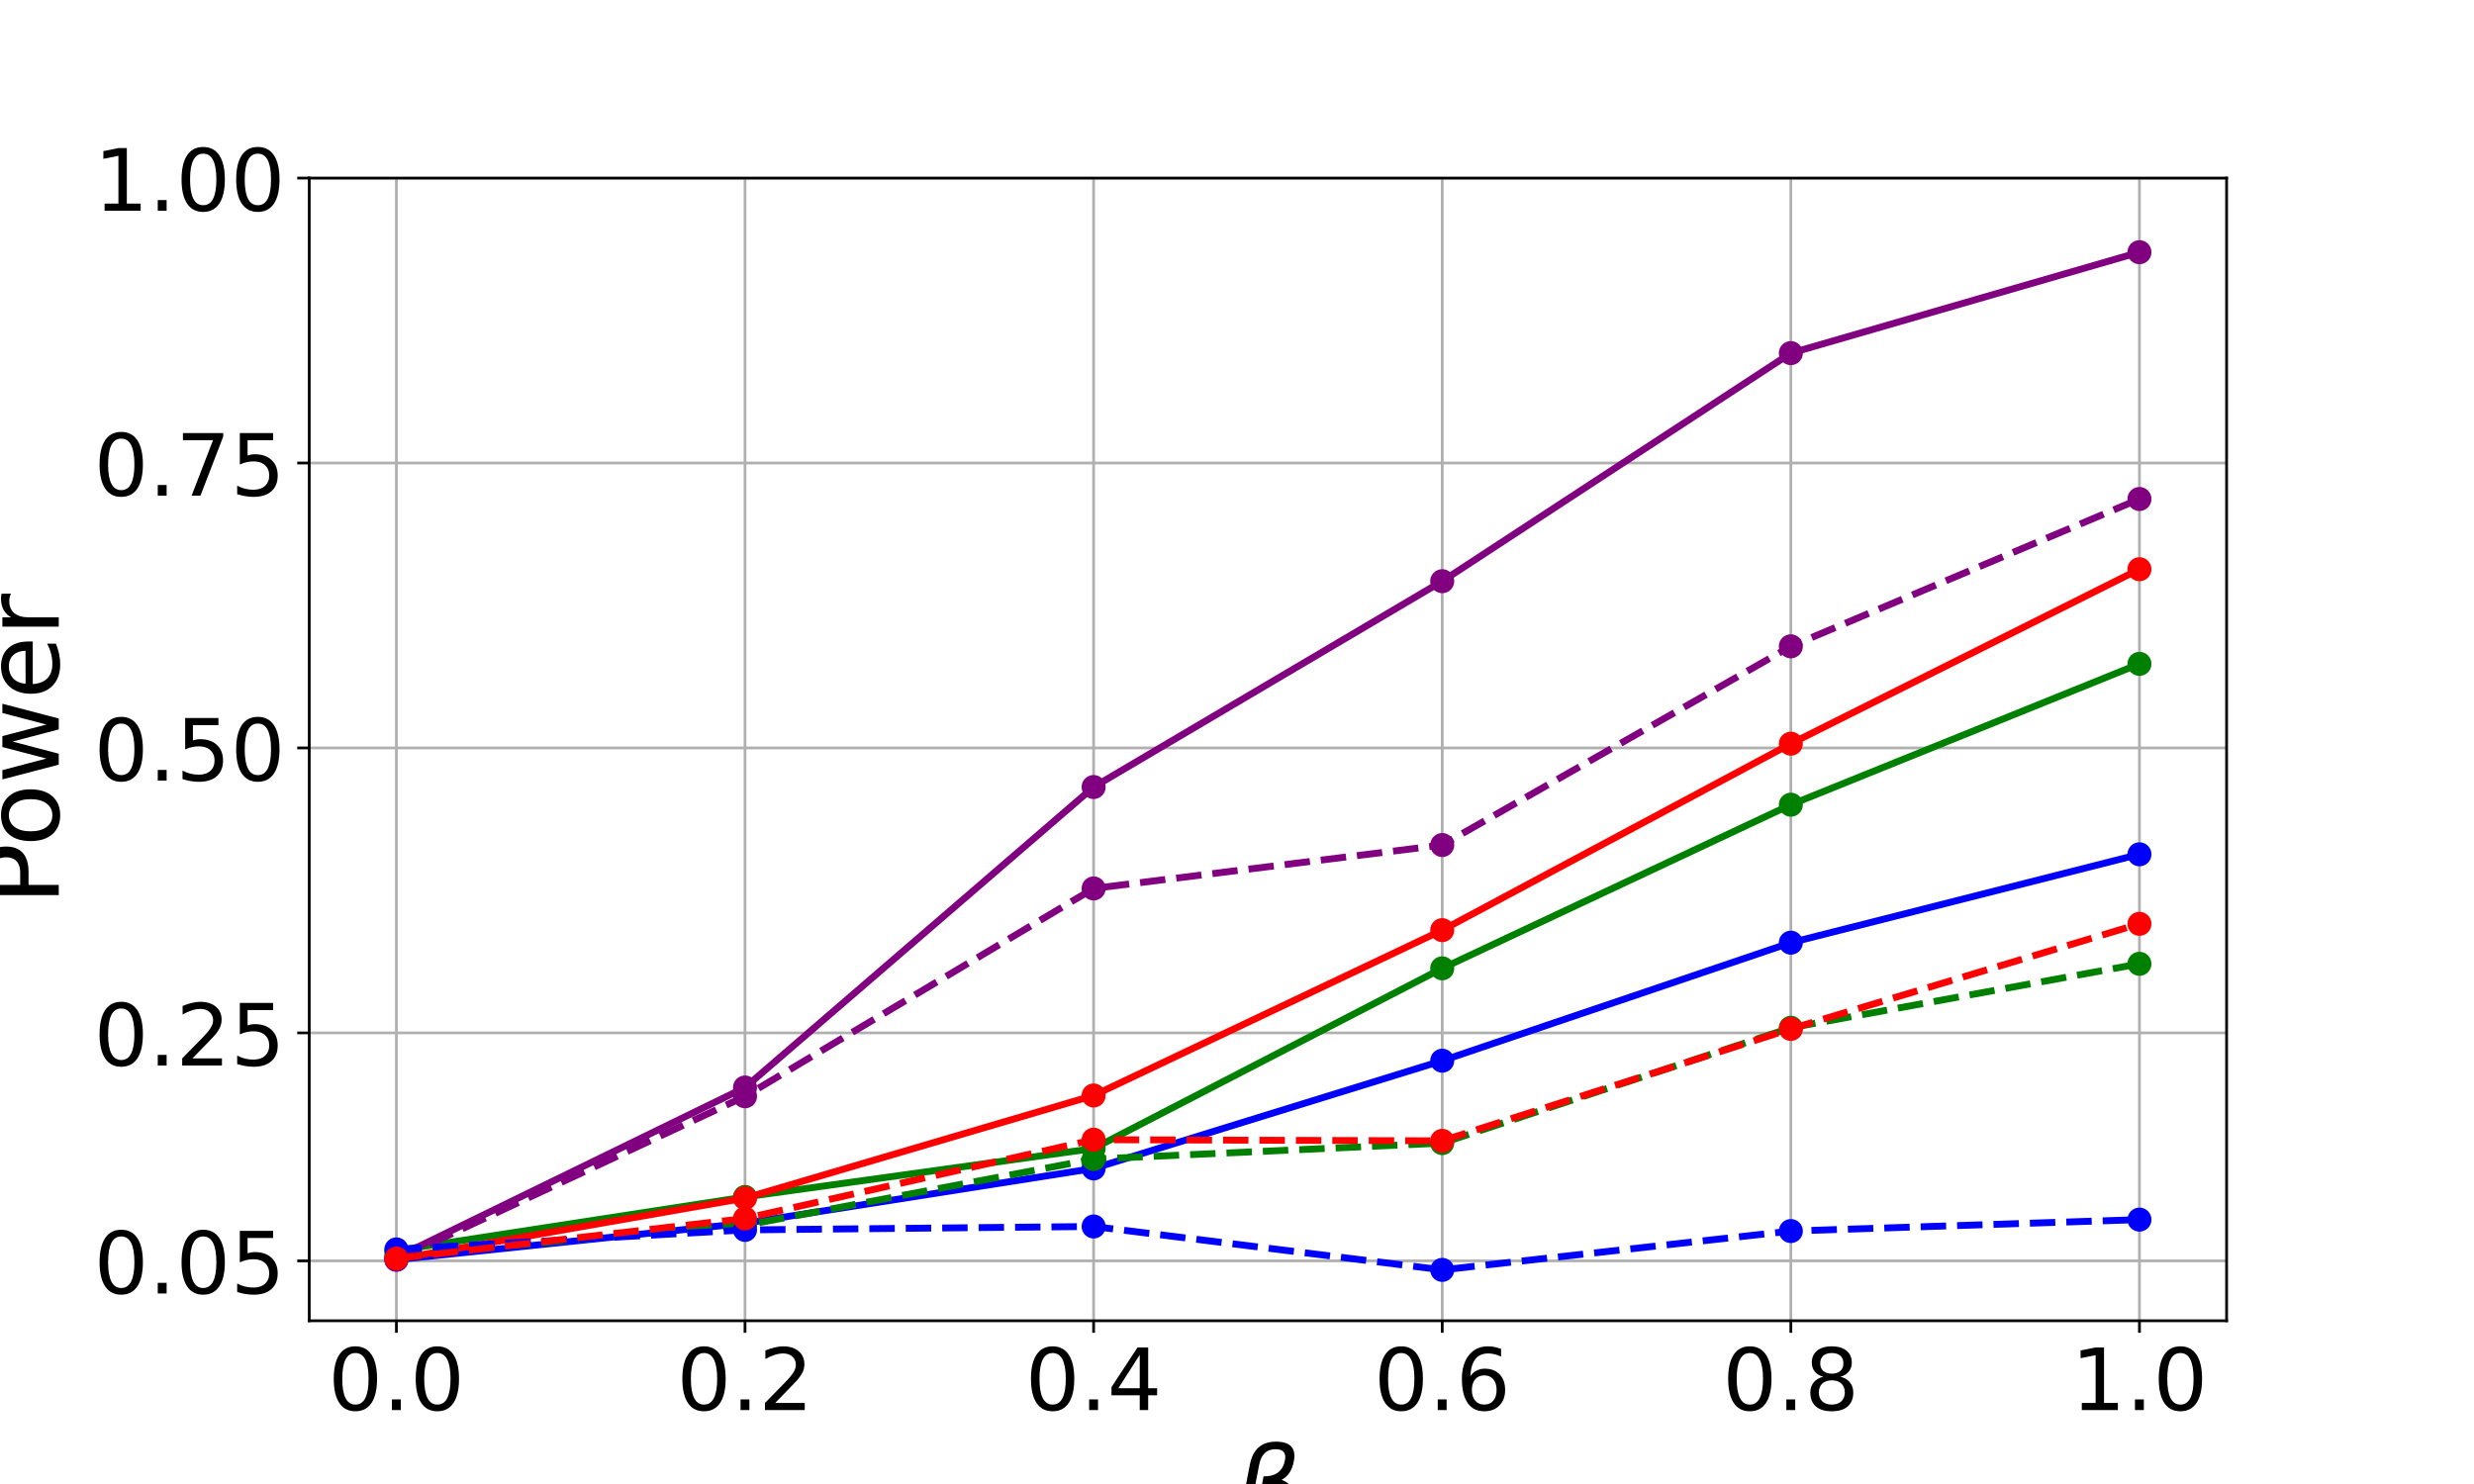
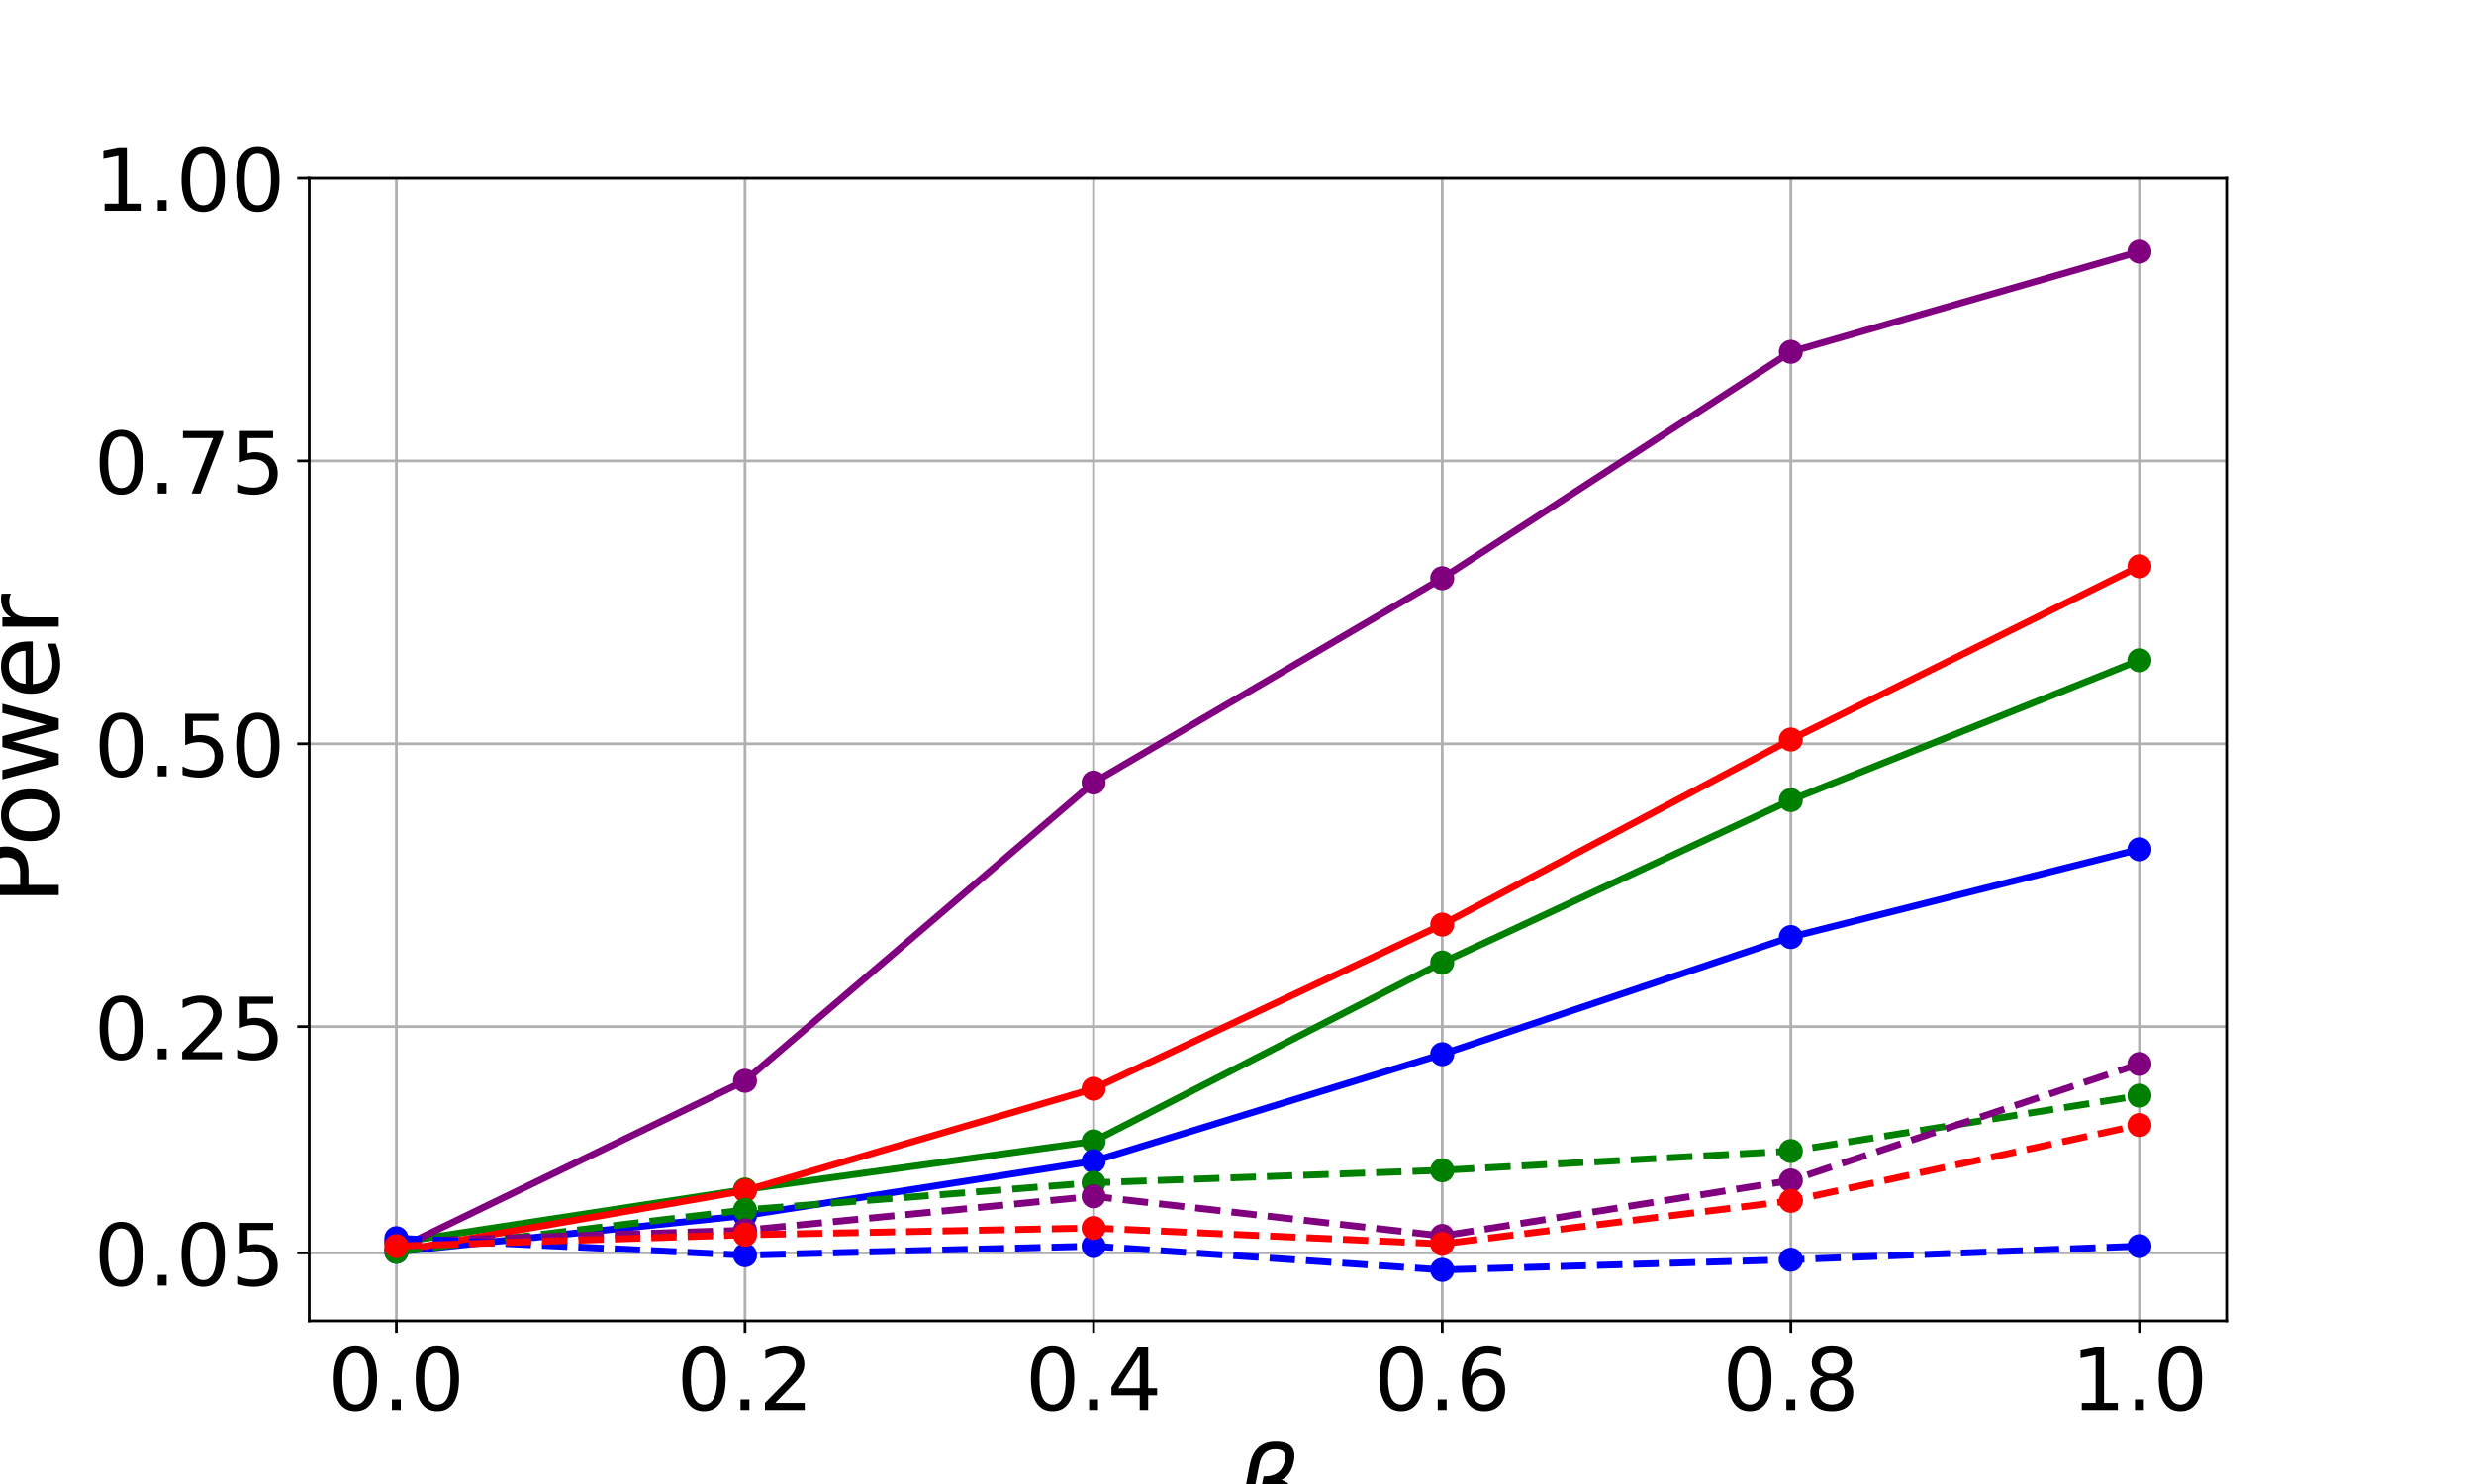
<svg xmlns="http://www.w3.org/2000/svg" xmlns:xlink="http://www.w3.org/1999/xlink" width="720pt" height="432pt" viewBox="0 0 720 432" version="1.1">
  <defs>
    <style type="text/css">*{stroke-linejoin: round; stroke-linecap: butt}</style>
  </defs>
  <g id="figure_1">
    <g id="patch_1">
      <path d="M 0 432  L 720 432  L 720 0  L 0 0  z " style="fill: #ffffff" />
    </g>
    <g id="axes_1">
      <g id="patch_2">
        <path d="M 90 384.48  L 648 384.48  L 648 51.84  L 90 51.84  z " style="fill: #ffffff" />
      </g>
      <g id="matplotlib.axis_1">
        <g id="xtick_1">
          <g id="line2d_1">
-             <path d="M 115.364 384.48  L 115.364 51.84  " clip-path="url(#pdaf50b1b61)" style="fill: none; stroke: #b0b0b0; stroke-width: 0.8; stroke-linecap: square" />
+             <path d="M 115.364 384.48  L 115.364 51.84  " clip-path="url(#p1fee9919be)" style="fill: none; stroke: #b0b0b0; stroke-width: 0.8; stroke-linecap: square" />
          </g>
          <g id="line2d_2">
            <defs>
-               <path id="mc8e936afc3" d="M 0 0  L 0 3.5  " style="stroke: #000000; stroke-width: 0.8" />
+               <path id="mcb95c38da7" d="M 0 0  L 0 3.5  " style="stroke: #000000; stroke-width: 0.8" />
            </defs>
            <g>
-               <use xlink:href="#mc8e936afc3" x="115.364" y="384.48" style="stroke: #000000; stroke-width: 0.8" />
+               <use xlink:href="#mcb95c38da7" x="115.364" y="384.48" style="stroke: #000000; stroke-width: 0.8" />
            </g>
          </g>
          <g id="text_1">
            <g transform="translate(95.48473 410.4761) scale(0.25 -0.25)">
              <defs>
                <path id="DejaVuSans-30" d="M 2034 4250  Q 1547 4250 1301 3770  Q 1056 3291 1056 2328  Q 1056 1369 1301 889  Q 1547 409 2034 409  Q 2525 409 2770 889  Q 3016 1369 3016 2328  Q 3016 3291 2770 3770  Q 2525 4250 2034 4250  z M 2034 4750  Q 2819 4750 3233 4129  Q 3647 3509 3647 2328  Q 3647 1150 3233 529  Q 2819 -91 2034 -91  Q 1250 -91 836 529  Q 422 1150 422 2328  Q 422 3509 836 4129  Q 1250 4750 2034 4750  z " transform="scale(0.015625)" />
                <path id="DejaVuSans-2e" d="M 684 794  L 1344 794  L 1344 0  L 684 0  L 684 794  z " transform="scale(0.015625)" />
              </defs>
              <use xlink:href="#DejaVuSans-30" />
              <use xlink:href="#DejaVuSans-2e" x="63.623" />
              <use xlink:href="#DejaVuSans-30" x="95.41" />
            </g>
          </g>
        </g>
        <g id="xtick_2">
          <g id="line2d_3">
-             <path d="M 216.818 384.48  L 216.818 51.84  " clip-path="url(#pdaf50b1b61)" style="fill: none; stroke: #b0b0b0; stroke-width: 0.8; stroke-linecap: square" />
+             <path d="M 216.818 384.48  L 216.818 51.84  " clip-path="url(#p1fee9919be)" style="fill: none; stroke: #b0b0b0; stroke-width: 0.8; stroke-linecap: square" />
          </g>
          <g id="line2d_4">
            <g>
-               <use xlink:href="#mc8e936afc3" x="216.818" y="384.48" style="stroke: #000000; stroke-width: 0.8" />
+               <use xlink:href="#mcb95c38da7" x="216.818" y="384.48" style="stroke: #000000; stroke-width: 0.8" />
            </g>
          </g>
          <g id="text_2">
            <g transform="translate(196.9393 410.4761) scale(0.25 -0.25)">
              <defs>
                <path id="DejaVuSans-32" d="M 1228 531  L 3431 531  L 3431 0  L 469 0  L 469 531  Q 828 903 1448 1529  Q 2069 2156 2228 2338  Q 2531 2678 2651 2914  Q 2772 3150 2772 3378  Q 2772 3750 2511 3984  Q 2250 4219 1831 4219  Q 1534 4219 1204 4116  Q 875 4013 500 3803  L 500 4441  Q 881 4594 1212 4672  Q 1544 4750 1819 4750  Q 2544 4750 2975 4387  Q 3406 4025 3406 3419  Q 3406 3131 3298 2873  Q 3191 2616 2906 2266  Q 2828 2175 2409 1742  Q 1991 1309 1228 531  z " transform="scale(0.015625)" />
              </defs>
              <use xlink:href="#DejaVuSans-30" />
              <use xlink:href="#DejaVuSans-2e" x="63.623" />
              <use xlink:href="#DejaVuSans-32" x="95.41" />
            </g>
          </g>
        </g>
        <g id="xtick_3">
          <g id="line2d_5">
-             <path d="M 318.273 384.48  L 318.273 51.84  " clip-path="url(#pdaf50b1b61)" style="fill: none; stroke: #b0b0b0; stroke-width: 0.8; stroke-linecap: square" />
+             <path d="M 318.273 384.48  L 318.273 51.84  " clip-path="url(#p1fee9919be)" style="fill: none; stroke: #b0b0b0; stroke-width: 0.8; stroke-linecap: square" />
          </g>
          <g id="line2d_6">
            <g>
-               <use xlink:href="#mc8e936afc3" x="318.273" y="384.48" style="stroke: #000000; stroke-width: 0.8" />
+               <use xlink:href="#mcb95c38da7" x="318.273" y="384.48" style="stroke: #000000; stroke-width: 0.8" />
            </g>
          </g>
          <g id="text_3">
            <g transform="translate(298.3938 410.4761) scale(0.25 -0.25)">
              <defs>
                <path id="DejaVuSans-34" d="M 2419 4116  L 825 1625  L 2419 1625  L 2419 4116  z M 2253 4666  L 3047 4666  L 3047 1625  L 3713 1625  L 3713 1100  L 3047 1100  L 3047 0  L 2419 0  L 2419 1100  L 313 1100  L 313 1709  L 2253 4666  z " transform="scale(0.015625)" />
              </defs>
              <use xlink:href="#DejaVuSans-30" />
              <use xlink:href="#DejaVuSans-2e" x="63.623" />
              <use xlink:href="#DejaVuSans-34" x="95.41" />
            </g>
          </g>
        </g>
        <g id="xtick_4">
          <g id="line2d_7">
-             <path d="M 419.727 384.48  L 419.727 51.84  " clip-path="url(#pdaf50b1b61)" style="fill: none; stroke: #b0b0b0; stroke-width: 0.8; stroke-linecap: square" />
+             <path d="M 419.727 384.48  L 419.727 51.84  " clip-path="url(#p1fee9919be)" style="fill: none; stroke: #b0b0b0; stroke-width: 0.8; stroke-linecap: square" />
          </g>
          <g id="line2d_8">
            <g>
-               <use xlink:href="#mc8e936afc3" x="419.727" y="384.48" style="stroke: #000000; stroke-width: 0.8" />
+               <use xlink:href="#mcb95c38da7" x="419.727" y="384.48" style="stroke: #000000; stroke-width: 0.8" />
            </g>
          </g>
          <g id="text_4">
            <g transform="translate(399.8484 410.4761) scale(0.25 -0.25)">
              <defs>
                <path id="DejaVuSans-36" d="M 2113 2584  Q 1688 2584 1439 2293  Q 1191 2003 1191 1497  Q 1191 994 1439 701  Q 1688 409 2113 409  Q 2538 409 2786 701  Q 3034 994 3034 1497  Q 3034 2003 2786 2293  Q 2538 2584 2113 2584  z M 3366 4563  L 3366 3988  Q 3128 4100 2886 4159  Q 2644 4219 2406 4219  Q 1781 4219 1451 3797  Q 1122 3375 1075 2522  Q 1259 2794 1537 2939  Q 1816 3084 2150 3084  Q 2853 3084 3261 2657  Q 3669 2231 3669 1497  Q 3669 778 3244 343  Q 2819 -91 2113 -91  Q 1303 -91 875 529  Q 447 1150 447 2328  Q 447 3434 972 4092  Q 1497 4750 2381 4750  Q 2619 4750 2861 4703  Q 3103 4656 3366 4563  z " transform="scale(0.015625)" />
              </defs>
              <use xlink:href="#DejaVuSans-30" />
              <use xlink:href="#DejaVuSans-2e" x="63.623" />
              <use xlink:href="#DejaVuSans-36" x="95.41" />
            </g>
          </g>
        </g>
        <g id="xtick_5">
          <g id="line2d_9">
-             <path d="M 521.182 384.48  L 521.182 51.84  " clip-path="url(#pdaf50b1b61)" style="fill: none; stroke: #b0b0b0; stroke-width: 0.8; stroke-linecap: square" />
+             <path d="M 521.182 384.48  L 521.182 51.84  " clip-path="url(#p1fee9919be)" style="fill: none; stroke: #b0b0b0; stroke-width: 0.8; stroke-linecap: square" />
          </g>
          <g id="line2d_10">
            <g>
-               <use xlink:href="#mc8e936afc3" x="521.182" y="384.48" style="stroke: #000000; stroke-width: 0.8" />
+               <use xlink:href="#mcb95c38da7" x="521.182" y="384.48" style="stroke: #000000; stroke-width: 0.8" />
            </g>
          </g>
          <g id="text_5">
            <g transform="translate(501.3029 410.4761) scale(0.25 -0.25)">
              <defs>
                <path id="DejaVuSans-38" d="M 2034 2216  Q 1584 2216 1326 1975  Q 1069 1734 1069 1313  Q 1069 891 1326 650  Q 1584 409 2034 409  Q 2484 409 2743 651  Q 3003 894 3003 1313  Q 3003 1734 2745 1975  Q 2488 2216 2034 2216  z M 1403 2484  Q 997 2584 770 2862  Q 544 3141 544 3541  Q 544 4100 942 4425  Q 1341 4750 2034 4750  Q 2731 4750 3128 4425  Q 3525 4100 3525 3541  Q 3525 3141 3298 2862  Q 3072 2584 2669 2484  Q 3125 2378 3379 2068  Q 3634 1759 3634 1313  Q 3634 634 3220 271  Q 2806 -91 2034 -91  Q 1263 -91 848 271  Q 434 634 434 1313  Q 434 1759 690 2068  Q 947 2378 1403 2484  z M 1172 3481  Q 1172 3119 1398 2916  Q 1625 2713 2034 2713  Q 2441 2713 2670 2916  Q 2900 3119 2900 3481  Q 2900 3844 2670 4047  Q 2441 4250 2034 4250  Q 1625 4250 1398 4047  Q 1172 3844 1172 3481  z " transform="scale(0.015625)" />
              </defs>
              <use xlink:href="#DejaVuSans-30" />
              <use xlink:href="#DejaVuSans-2e" x="63.623" />
              <use xlink:href="#DejaVuSans-38" x="95.41" />
            </g>
          </g>
        </g>
        <g id="xtick_6">
          <g id="line2d_11">
-             <path d="M 622.636 384.48  L 622.636 51.84  " clip-path="url(#pdaf50b1b61)" style="fill: none; stroke: #b0b0b0; stroke-width: 0.8; stroke-linecap: square" />
+             <path d="M 622.636 384.48  L 622.636 51.84  " clip-path="url(#p1fee9919be)" style="fill: none; stroke: #b0b0b0; stroke-width: 0.8; stroke-linecap: square" />
          </g>
          <g id="line2d_12">
            <g>
-               <use xlink:href="#mc8e936afc3" x="622.636" y="384.48" style="stroke: #000000; stroke-width: 0.8" />
+               <use xlink:href="#mcb95c38da7" x="622.636" y="384.48" style="stroke: #000000; stroke-width: 0.8" />
            </g>
          </g>
          <g id="text_6">
            <g transform="translate(602.7575 410.4761) scale(0.25 -0.25)">
              <defs>
                <path id="DejaVuSans-31" d="M 794 531  L 1825 531  L 1825 4091  L 703 3866  L 703 4441  L 1819 4666  L 2450 4666  L 2450 531  L 3481 531  L 3481 0  L 794 0  L 794 531  z " transform="scale(0.015625)" />
              </defs>
              <use xlink:href="#DejaVuSans-31" />
              <use xlink:href="#DejaVuSans-2e" x="63.623" />
              <use xlink:href="#DejaVuSans-30" x="95.41" />
            </g>
          </g>
        </g>
        <g id="text_7">
          <g transform="translate(359.4 442.7753) scale(0.3 -0.3)">
            <defs>
              <path id="DejaVuSans-Oblique-3b2" d="M 872 216  L 572 -1331  L -6 -1331  L 928 3478  Q 1206 4903 2538 4903  Q 3888 4903 3659 3700  Q 3503 2844 2894 2531  Q 3713 2250 3553 1416  Q 3272 -69 1759 -66  Q 1097 -63 872 216  z M 1019 966  Q 1259 422 1875 425  Q 2775 425 2966 1406  Q 3138 2288 1675 2219  L 1778 2750  Q 2909 2731 3106 3750  Q 3241 4438 2509 4434  Q 1691 4434 1503 3459  L 1019 966  z " transform="scale(0.015625)" />
            </defs>
            <use xlink:href="#DejaVuSans-Oblique-3b2" transform="translate(0 0.390625)" />
          </g>
        </g>
      </g>
      <g id="matplotlib.axis_2">
        <g id="ytick_1">
          <g id="line2d_13">
-             <path d="M 90 300.683  L 648 300.683  " clip-path="url(#pdaf50b1b61)" style="fill: none; stroke: #b0b0b0; stroke-width: 0.8; stroke-linecap: square" />
+             <path d="M 90 298.85  L 648 298.85  " clip-path="url(#p1fee9919be)" style="fill: none; stroke: #b0b0b0; stroke-width: 0.8; stroke-linecap: square" />
          </g>
          <g id="line2d_14">
            <defs>
-               <path id="m2510de6f5a" d="M 0 0  L -3.5 0  " style="stroke: #000000; stroke-width: 0.8" />
+               <path id="m07f88968c0" d="M 0 0  L -3.5 0  " style="stroke: #000000; stroke-width: 0.8" />
            </defs>
            <g>
-               <use xlink:href="#m2510de6f5a" x="90" y="300.683" style="stroke: #000000; stroke-width: 0.8" />
+               <use xlink:href="#m07f88968c0" x="90" y="298.85" style="stroke: #000000; stroke-width: 0.8" />
            </g>
          </g>
          <g id="text_8">
-             <g transform="translate(27.33594 310.181) scale(0.25 -0.25)">
+             <g transform="translate(27.33594 308.3483) scale(0.25 -0.25)">
              <defs>
                <path id="DejaVuSans-35" d="M 691 4666  L 3169 4666  L 3169 4134  L 1269 4134  L 1269 2991  Q 1406 3038 1543 3061  Q 1681 3084 1819 3084  Q 2600 3084 3056 2656  Q 3513 2228 3513 1497  Q 3513 744 3044 326  Q 2575 -91 1722 -91  Q 1428 -91 1123 -41  Q 819 9 494 109  L 494 744  Q 775 591 1075 516  Q 1375 441 1709 441  Q 2250 441 2565 725  Q 2881 1009 2881 1497  Q 2881 1984 2565 2268  Q 2250 2553 1709 2553  Q 1456 2553 1204 2497  Q 953 2441 691 2322  L 691 4666  z " transform="scale(0.015625)" />
              </defs>
              <use xlink:href="#DejaVuSans-30" />
              <use xlink:href="#DejaVuSans-2e" x="63.623" />
              <use xlink:href="#DejaVuSans-32" x="95.41" />
              <use xlink:href="#DejaVuSans-35" x="159.033" />
            </g>
          </g>
        </g>
        <g id="ytick_2">
          <g id="line2d_15">
-             <path d="M 90 217.735  L 648 217.735  " clip-path="url(#pdaf50b1b61)" style="fill: none; stroke: #b0b0b0; stroke-width: 0.8; stroke-linecap: square" />
+             <path d="M 90 216.514  L 648 216.514  " clip-path="url(#p1fee9919be)" style="fill: none; stroke: #b0b0b0; stroke-width: 0.8; stroke-linecap: square" />
          </g>
          <g id="line2d_16">
            <g>
-               <use xlink:href="#m2510de6f5a" x="90" y="217.735" style="stroke: #000000; stroke-width: 0.8" />
+               <use xlink:href="#m07f88968c0" x="90" y="216.514" style="stroke: #000000; stroke-width: 0.8" />
            </g>
          </g>
          <g id="text_9">
-             <g transform="translate(27.33594 227.2334) scale(0.25 -0.25)">
+             <g transform="translate(27.33594 226.0116) scale(0.25 -0.25)">
              <use xlink:href="#DejaVuSans-30" />
              <use xlink:href="#DejaVuSans-2e" x="63.623" />
              <use xlink:href="#DejaVuSans-35" x="95.41" />
              <use xlink:href="#DejaVuSans-30" x="159.033" />
            </g>
          </g>
        </g>
        <g id="ytick_3">
          <g id="line2d_17">
-             <path d="M 90 134.788  L 648 134.788  " clip-path="url(#pdaf50b1b61)" style="fill: none; stroke: #b0b0b0; stroke-width: 0.8; stroke-linecap: square" />
+             <path d="M 90 134.177  L 648 134.177  " clip-path="url(#p1fee9919be)" style="fill: none; stroke: #b0b0b0; stroke-width: 0.8; stroke-linecap: square" />
          </g>
          <g id="line2d_18">
            <g>
-               <use xlink:href="#m2510de6f5a" x="90" y="134.788" style="stroke: #000000; stroke-width: 0.8" />
+               <use xlink:href="#m07f88968c0" x="90" y="134.177" style="stroke: #000000; stroke-width: 0.8" />
            </g>
          </g>
          <g id="text_10">
-             <g transform="translate(27.33594 144.2857) scale(0.25 -0.25)">
+             <g transform="translate(27.33594 143.6748) scale(0.25 -0.25)">
              <defs>
                <path id="DejaVuSans-37" d="M 525 4666  L 3525 4666  L 3525 4397  L 1831 0  L 1172 0  L 2766 4134  L 525 4134  L 525 4666  z " transform="scale(0.015625)" />
              </defs>
              <use xlink:href="#DejaVuSans-30" />
              <use xlink:href="#DejaVuSans-2e" x="63.623" />
              <use xlink:href="#DejaVuSans-37" x="95.41" />
              <use xlink:href="#DejaVuSans-35" x="159.033" />
            </g>
          </g>
        </g>
        <g id="ytick_4">
          <g id="line2d_19">
-             <path d="M 90 51.84  L 648 51.84  " clip-path="url(#pdaf50b1b61)" style="fill: none; stroke: #b0b0b0; stroke-width: 0.8; stroke-linecap: square" />
+             <path d="M 90 51.84  L 648 51.84  " clip-path="url(#p1fee9919be)" style="fill: none; stroke: #b0b0b0; stroke-width: 0.8; stroke-linecap: square" />
          </g>
          <g id="line2d_20">
            <g>
-               <use xlink:href="#m2510de6f5a" x="90" y="51.84" style="stroke: #000000; stroke-width: 0.8" />
+               <use xlink:href="#m07f88968c0" x="90" y="51.84" style="stroke: #000000; stroke-width: 0.8" />
            </g>
          </g>
          <g id="text_11">
            <g transform="translate(27.33594 61.33805) scale(0.25 -0.25)">
              <use xlink:href="#DejaVuSans-31" />
              <use xlink:href="#DejaVuSans-2e" x="63.623" />
              <use xlink:href="#DejaVuSans-30" x="95.41" />
              <use xlink:href="#DejaVuSans-30" x="159.033" />
            </g>
          </g>
        </g>
        <g id="ytick_5">
          <g id="line2d_21">
-             <path d="M 90 367.041  L 648 367.041  " clip-path="url(#pdaf50b1b61)" style="fill: none; stroke: #b0b0b0; stroke-width: 0.8; stroke-linecap: square" />
+             <path d="M 90 364.72  L 648 364.72  " clip-path="url(#p1fee9919be)" style="fill: none; stroke: #b0b0b0; stroke-width: 0.8; stroke-linecap: square" />
          </g>
          <g id="line2d_22">
            <g>
-               <use xlink:href="#m2510de6f5a" x="90" y="367.041" style="stroke: #000000; stroke-width: 0.8" />
+               <use xlink:href="#m07f88968c0" x="90" y="364.72" style="stroke: #000000; stroke-width: 0.8" />
            </g>
          </g>
          <g id="text_12">
-             <g transform="translate(27.33594 376.5391) scale(0.25 -0.25)">
+             <g transform="translate(27.33594 374.2178) scale(0.25 -0.25)">
              <use xlink:href="#DejaVuSans-30" />
              <use xlink:href="#DejaVuSans-2e" x="63.623" />
              <use xlink:href="#DejaVuSans-30" x="95.41" />
              <use xlink:href="#DejaVuSans-35" x="159.033" />
            </g>
          </g>
        </g>
        <g id="text_13">
          <g transform="translate(17.09688 263.5022) rotate(-90) scale(0.3 -0.3)">
            <defs>
              <path id="DejaVuSans-50" d="M 1259 4147  L 1259 2394  L 2053 2394  Q 2494 2394 2734 2622  Q 2975 2850 2975 3272  Q 2975 3691 2734 3919  Q 2494 4147 2053 4147  L 1259 4147  z M 628 4666  L 2053 4666  Q 2838 4666 3239 4311  Q 3641 3956 3641 3272  Q 3641 2581 3239 2228  Q 2838 1875 2053 1875  L 1259 1875  L 1259 0  L 628 0  L 628 4666  z " transform="scale(0.015625)" />
              <path id="DejaVuSans-6f" d="M 1959 3097  Q 1497 3097 1228 2736  Q 959 2375 959 1747  Q 959 1119 1226 758  Q 1494 397 1959 397  Q 2419 397 2687 759  Q 2956 1122 2956 1747  Q 2956 2369 2687 2733  Q 2419 3097 1959 3097  z M 1959 3584  Q 2709 3584 3137 3096  Q 3566 2609 3566 1747  Q 3566 888 3137 398  Q 2709 -91 1959 -91  Q 1206 -91 779 398  Q 353 888 353 1747  Q 353 2609 779 3096  Q 1206 3584 1959 3584  z " transform="scale(0.015625)" />
              <path id="DejaVuSans-77" d="M 269 3500  L 844 3500  L 1563 769  L 2278 3500  L 2956 3500  L 3675 769  L 4391 3500  L 4966 3500  L 4050 0  L 3372 0  L 2619 2869  L 1863 0  L 1184 0  L 269 3500  z " transform="scale(0.015625)" />
              <path id="DejaVuSans-65" d="M 3597 1894  L 3597 1613  L 953 1613  Q 991 1019 1311 708  Q 1631 397 2203 397  Q 2534 397 2845 478  Q 3156 559 3463 722  L 3463 178  Q 3153 47 2828 -22  Q 2503 -91 2169 -91  Q 1331 -91 842 396  Q 353 884 353 1716  Q 353 2575 817 3079  Q 1281 3584 2069 3584  Q 2775 3584 3186 3129  Q 3597 2675 3597 1894  z M 3022 2063  Q 3016 2534 2758 2815  Q 2500 3097 2075 3097  Q 1594 3097 1305 2825  Q 1016 2553 972 2059  L 3022 2063  z " transform="scale(0.015625)" />
              <path id="DejaVuSans-72" d="M 2631 2963  Q 2534 3019 2420 3045  Q 2306 3072 2169 3072  Q 1681 3072 1420 2755  Q 1159 2438 1159 1844  L 1159 0  L 581 0  L 581 3500  L 1159 3500  L 1159 2956  Q 1341 3275 1631 3429  Q 1922 3584 2338 3584  Q 2397 3584 2469 3576  Q 2541 3569 2628 3553  L 2631 2963  z " transform="scale(0.015625)" />
            </defs>
            <use xlink:href="#DejaVuSans-50" />
            <use xlink:href="#DejaVuSans-6f" x="56.678" />
            <use xlink:href="#DejaVuSans-77" x="117.859" />
            <use xlink:href="#DejaVuSans-65" x="199.646" />
            <use xlink:href="#DejaVuSans-72" x="261.17" />
          </g>
        </g>
      </g>
      <g id="line2d_23">
-         <path d="M 115.364 364.045  L 216.818 348.443  L 318.273 334.335  L 419.727 281.886  L 521.182 234.25  L 622.636 193.254  " clip-path="url(#pdaf50b1b61)" style="fill: none; stroke: #008000; stroke-width: 2; stroke-linecap: square" />
+         <path d="M 115.364 361.746  L 216.818 346.259  L 318.273 332.255  L 419.727 280.192  L 521.182 232.907  L 622.636 192.212  " clip-path="url(#p1fee9919be)" style="fill: none; stroke: #008000; stroke-width: 2; stroke-linecap: square" />
        <defs>
-           <path id="mc6c35b5e5d" d="M 0 3  C 0.796 3 1.559 2.684 2.121 2.121  C 2.684 1.559 3 0.796 3 0  C 3 -0.796 2.684 -1.559 2.121 -2.121  C 1.559 -2.684 0.796 -3 0 -3  C -0.796 -3 -1.559 -2.684 -2.121 -2.121  C -2.684 -1.559 -3 -0.796 -3 0  C -3 0.796 -2.684 1.559 -2.121 2.121  C -1.559 2.684 -0.796 3 0 3  z " style="stroke: #008000" />
+           <path id="m15babb4270" d="M 0 3  C 0.796 3 1.559 2.684 2.121 2.121  C 2.684 1.559 3 0.796 3 0  C 3 -0.796 2.684 -1.559 2.121 -2.121  C 1.559 -2.684 0.796 -3 0 -3  C -0.796 -3 -1.559 -2.684 -2.121 -2.121  C -2.684 -1.559 -3 -0.796 -3 0  C -3 0.796 -2.684 1.559 -2.121 2.121  C -1.559 2.684 -0.796 3 0 3  z " style="stroke: #008000" />
        </defs>
-         <g clip-path="url(#pdaf50b1b61)">
-           <use xlink:href="#mc6c35b5e5d" x="115.364" y="364.045" style="fill: #008000; stroke: #008000" />
-           <use xlink:href="#mc6c35b5e5d" x="216.818" y="348.443" style="fill: #008000; stroke: #008000" />
-           <use xlink:href="#mc6c35b5e5d" x="318.273" y="334.335" style="fill: #008000; stroke: #008000" />
-           <use xlink:href="#mc6c35b5e5d" x="419.727" y="281.886" style="fill: #008000; stroke: #008000" />
-           <use xlink:href="#mc6c35b5e5d" x="521.182" y="234.25" style="fill: #008000; stroke: #008000" />
-           <use xlink:href="#mc6c35b5e5d" x="622.636" y="193.254" style="fill: #008000; stroke: #008000" />
+         <g clip-path="url(#p1fee9919be)">
+           <use xlink:href="#m15babb4270" x="115.364" y="361.746" style="fill: #008000; stroke: #008000" />
+           <use xlink:href="#m15babb4270" x="216.818" y="346.259" style="fill: #008000; stroke: #008000" />
+           <use xlink:href="#m15babb4270" x="318.273" y="332.255" style="fill: #008000; stroke: #008000" />
+           <use xlink:href="#m15babb4270" x="419.727" y="280.192" style="fill: #008000; stroke: #008000" />
+           <use xlink:href="#m15babb4270" x="521.182" y="232.907" style="fill: #008000; stroke: #008000" />
+           <use xlink:href="#m15babb4270" x="622.636" y="192.212" style="fill: #008000; stroke: #008000" />
        </g>
      </g>
      <g id="line2d_24">
-         <path d="M 115.364 366.037  L 216.818 316.575  L 318.273 229.105  L 419.727 169.187  L 521.182 102.795  L 622.636 73.417  " clip-path="url(#pdaf50b1b61)" style="fill: none; stroke: #800080; stroke-width: 2; stroke-linecap: square" />
+         <path d="M 115.364 363.723  L 216.818 314.626  L 318.273 227.799  L 419.727 168.322  L 521.182 102.42  L 622.636 73.258  " clip-path="url(#p1fee9919be)" style="fill: none; stroke: #800080; stroke-width: 2; stroke-linecap: square" />
        <defs>
-           <path id="mf5080d6d2c" d="M 0 3  C 0.796 3 1.559 2.684 2.121 2.121  C 2.684 1.559 3 0.796 3 0  C 3 -0.796 2.684 -1.559 2.121 -2.121  C 1.559 -2.684 0.796 -3 0 -3  C -0.796 -3 -1.559 -2.684 -2.121 -2.121  C -2.684 -1.559 -3 -0.796 -3 0  C -3 0.796 -2.684 1.559 -2.121 2.121  C -1.559 2.684 -0.796 3 0 3  z " style="stroke: #800080" />
+           <path id="meda93ca5ee" d="M 0 3  C 0.796 3 1.559 2.684 2.121 2.121  C 2.684 1.559 3 0.796 3 0  C 3 -0.796 2.684 -1.559 2.121 -2.121  C 1.559 -2.684 0.796 -3 0 -3  C -0.796 -3 -1.559 -2.684 -2.121 -2.121  C -2.684 -1.559 -3 -0.796 -3 0  C -3 0.796 -2.684 1.559 -2.121 2.121  C -1.559 2.684 -0.796 3 0 3  z " style="stroke: #800080" />
        </defs>
-         <g clip-path="url(#pdaf50b1b61)">
-           <use xlink:href="#mf5080d6d2c" x="115.364" y="366.037" style="fill: #800080; stroke: #800080" />
-           <use xlink:href="#mf5080d6d2c" x="216.818" y="316.575" style="fill: #800080; stroke: #800080" />
-           <use xlink:href="#mf5080d6d2c" x="318.273" y="229.105" style="fill: #800080; stroke: #800080" />
-           <use xlink:href="#mf5080d6d2c" x="419.727" y="169.187" style="fill: #800080; stroke: #800080" />
-           <use xlink:href="#mf5080d6d2c" x="521.182" y="102.795" style="fill: #800080; stroke: #800080" />
-           <use xlink:href="#mf5080d6d2c" x="622.636" y="73.417" style="fill: #800080; stroke: #800080" />
+         <g clip-path="url(#p1fee9919be)">
+           <use xlink:href="#meda93ca5ee" x="115.364" y="363.723" style="fill: #800080; stroke: #800080" />
+           <use xlink:href="#meda93ca5ee" x="216.818" y="314.626" style="fill: #800080; stroke: #800080" />
+           <use xlink:href="#meda93ca5ee" x="318.273" y="227.799" style="fill: #800080; stroke: #800080" />
+           <use xlink:href="#meda93ca5ee" x="419.727" y="168.322" style="fill: #800080; stroke: #800080" />
+           <use xlink:href="#meda93ca5ee" x="521.182" y="102.42" style="fill: #800080; stroke: #800080" />
+           <use xlink:href="#meda93ca5ee" x="622.636" y="73.258" style="fill: #800080; stroke: #800080" />
        </g>
      </g>
      <g id="line2d_25">
-         <path d="M 115.364 366.701  L 216.818 356.078  L 318.273 340.144  L 419.727 308.774  L 521.182 274.417  L 622.636 248.69  " clip-path="url(#pdaf50b1b61)" style="fill: none; stroke: #0000ff; stroke-width: 2; stroke-linecap: square" />
+         <path d="M 115.364 364.382  L 216.818 353.838  L 318.273 338.021  L 419.727 306.882  L 521.182 272.778  L 622.636 247.241  " clip-path="url(#p1fee9919be)" style="fill: none; stroke: #0000ff; stroke-width: 2; stroke-linecap: square" />
        <defs>
-           <path id="ma69fcaa984" d="M 0 3  C 0.796 3 1.559 2.684 2.121 2.121  C 2.684 1.559 3 0.796 3 0  C 3 -0.796 2.684 -1.559 2.121 -2.121  C 1.559 -2.684 0.796 -3 0 -3  C -0.796 -3 -1.559 -2.684 -2.121 -2.121  C -2.684 -1.559 -3 -0.796 -3 0  C -3 0.796 -2.684 1.559 -2.121 2.121  C -1.559 2.684 -0.796 3 0 3  z " style="stroke: #0000ff" />
+           <path id="md45f321759" d="M 0 3  C 0.796 3 1.559 2.684 2.121 2.121  C 2.684 1.559 3 0.796 3 0  C 3 -0.796 2.684 -1.559 2.121 -2.121  C 1.559 -2.684 0.796 -3 0 -3  C -0.796 -3 -1.559 -2.684 -2.121 -2.121  C -2.684 -1.559 -3 -0.796 -3 0  C -3 0.796 -2.684 1.559 -2.121 2.121  C -1.559 2.684 -0.796 3 0 3  z " style="stroke: #0000ff" />
        </defs>
-         <g clip-path="url(#pdaf50b1b61)">
-           <use xlink:href="#ma69fcaa984" x="115.364" y="366.701" style="fill: #0000ff; stroke: #0000ff" />
-           <use xlink:href="#ma69fcaa984" x="216.818" y="356.078" style="fill: #0000ff; stroke: #0000ff" />
-           <use xlink:href="#ma69fcaa984" x="318.273" y="340.144" style="fill: #0000ff; stroke: #0000ff" />
-           <use xlink:href="#ma69fcaa984" x="419.727" y="308.774" style="fill: #0000ff; stroke: #0000ff" />
-           <use xlink:href="#ma69fcaa984" x="521.182" y="274.417" style="fill: #0000ff; stroke: #0000ff" />
-           <use xlink:href="#ma69fcaa984" x="622.636" y="248.69" style="fill: #0000ff; stroke: #0000ff" />
+         <g clip-path="url(#p1fee9919be)">
+           <use xlink:href="#md45f321759" x="115.364" y="364.382" style="fill: #0000ff; stroke: #0000ff" />
+           <use xlink:href="#md45f321759" x="216.818" y="353.838" style="fill: #0000ff; stroke: #0000ff" />
+           <use xlink:href="#md45f321759" x="318.273" y="338.021" style="fill: #0000ff; stroke: #0000ff" />
+           <use xlink:href="#md45f321759" x="419.727" y="306.882" style="fill: #0000ff; stroke: #0000ff" />
+           <use xlink:href="#md45f321759" x="521.182" y="272.778" style="fill: #0000ff; stroke: #0000ff" />
+           <use xlink:href="#md45f321759" x="622.636" y="247.241" style="fill: #0000ff; stroke: #0000ff" />
        </g>
      </g>
      <g id="line2d_26">
-         <path d="M 115.364 366.535  L 216.818 348.775  L 318.273 318.899  L 419.727 270.765  L 521.182 216.49  L 622.636 165.701  " clip-path="url(#pdaf50b1b61)" style="fill: none; stroke: #ff0000; stroke-width: 2; stroke-linecap: square" />
+         <path d="M 115.364 364.217  L 216.818 346.588  L 318.273 316.932  L 419.727 269.153  L 521.182 215.278  L 622.636 164.863  " clip-path="url(#p1fee9919be)" style="fill: none; stroke: #ff0000; stroke-width: 2; stroke-linecap: square" />
        <defs>
-           <path id="m5593b1b521" d="M 0 3  C 0.796 3 1.559 2.684 2.121 2.121  C 2.684 1.559 3 0.796 3 0  C 3 -0.796 2.684 -1.559 2.121 -2.121  C 1.559 -2.684 0.796 -3 0 -3  C -0.796 -3 -1.559 -2.684 -2.121 -2.121  C -2.684 -1.559 -3 -0.796 -3 0  C -3 0.796 -2.684 1.559 -2.121 2.121  C -1.559 2.684 -0.796 3 0 3  z " style="stroke: #ff0000" />
+           <path id="m1a8c938324" d="M 0 3  C 0.796 3 1.559 2.684 2.121 2.121  C 2.684 1.559 3 0.796 3 0  C 3 -0.796 2.684 -1.559 2.121 -2.121  C 1.559 -2.684 0.796 -3 0 -3  C -0.796 -3 -1.559 -2.684 -2.121 -2.121  C -2.684 -1.559 -3 -0.796 -3 0  C -3 0.796 -2.684 1.559 -2.121 2.121  C -1.559 2.684 -0.796 3 0 3  z " style="stroke: #ff0000" />
        </defs>
-         <g clip-path="url(#pdaf50b1b61)">
-           <use xlink:href="#m5593b1b521" x="115.364" y="366.535" style="fill: #ff0000; stroke: #ff0000" />
-           <use xlink:href="#m5593b1b521" x="216.818" y="348.775" style="fill: #ff0000; stroke: #ff0000" />
-           <use xlink:href="#m5593b1b521" x="318.273" y="318.899" style="fill: #ff0000; stroke: #ff0000" />
-           <use xlink:href="#m5593b1b521" x="419.727" y="270.765" style="fill: #ff0000; stroke: #ff0000" />
-           <use xlink:href="#m5593b1b521" x="521.182" y="216.49" style="fill: #ff0000; stroke: #ff0000" />
-           <use xlink:href="#m5593b1b521" x="622.636" y="165.701" style="fill: #ff0000; stroke: #ff0000" />
+         <g clip-path="url(#p1fee9919be)">
+           <use xlink:href="#m1a8c938324" x="115.364" y="364.217" style="fill: #ff0000; stroke: #ff0000" />
+           <use xlink:href="#m1a8c938324" x="216.818" y="346.588" style="fill: #ff0000; stroke: #ff0000" />
+           <use xlink:href="#m1a8c938324" x="318.273" y="316.932" style="fill: #ff0000; stroke: #ff0000" />
+           <use xlink:href="#m1a8c938324" x="419.727" y="269.153" style="fill: #ff0000; stroke: #ff0000" />
+           <use xlink:href="#m1a8c938324" x="521.182" y="215.278" style="fill: #ff0000; stroke: #ff0000" />
+           <use xlink:href="#m1a8c938324" x="622.636" y="164.863" style="fill: #ff0000; stroke: #ff0000" />
        </g>
      </g>
      <g id="line2d_27">
-         <path d="M 115.364 365.364  L 216.818 356.702  L 318.273 337.419  L 419.727 332.765  L 521.182 299.187  L 622.636 280.569  " clip-path="url(#pdaf50b1b61)" style="fill: none; stroke-dasharray: 7.4,3.2; stroke-dashoffset: 0; stroke: #008000; stroke-width: 2" />
-         <g clip-path="url(#pdaf50b1b61)">
-           <use xlink:href="#mc6c35b5e5d" x="115.364" y="365.364" style="fill: #008000; stroke: #008000" />
-           <use xlink:href="#mc6c35b5e5d" x="216.818" y="356.702" style="fill: #008000; stroke: #008000" />
-           <use xlink:href="#mc6c35b5e5d" x="318.273" y="337.419" style="fill: #008000; stroke: #008000" />
-           <use xlink:href="#mc6c35b5e5d" x="419.727" y="332.765" style="fill: #008000; stroke: #008000" />
-           <use xlink:href="#mc6c35b5e5d" x="521.182" y="299.187" style="fill: #008000; stroke: #008000" />
-           <use xlink:href="#mc6c35b5e5d" x="622.636" y="280.569" style="fill: #008000; stroke: #008000" />
+         <path d="M 115.364 364.39  L 216.818 352.205  L 318.273 344.3  L 419.727 340.677  L 521.182 335.078  L 622.636 318.94  " clip-path="url(#p1fee9919be)" style="fill: none; stroke-dasharray: 7.4,3.2; stroke-dashoffset: 0; stroke: #008000; stroke-width: 2" />
+         <g clip-path="url(#p1fee9919be)">
+           <use xlink:href="#m15babb4270" x="115.364" y="364.39" style="fill: #008000; stroke: #008000" />
+           <use xlink:href="#m15babb4270" x="216.818" y="352.205" style="fill: #008000; stroke: #008000" />
+           <use xlink:href="#m15babb4270" x="318.273" y="344.3" style="fill: #008000; stroke: #008000" />
+           <use xlink:href="#m15babb4270" x="419.727" y="340.677" style="fill: #008000; stroke: #008000" />
+           <use xlink:href="#m15babb4270" x="521.182" y="335.078" style="fill: #008000; stroke: #008000" />
+           <use xlink:href="#m15babb4270" x="622.636" y="318.94" style="fill: #008000; stroke: #008000" />
        </g>
      </g>
      <g id="line2d_28">
-         <path d="M 115.364 366.692  L 216.818 319.134  L 318.273 258.627  L 419.727 245.994  L 521.182 188.147  L 622.636 145.26  " clip-path="url(#pdaf50b1b61)" style="fill: none; stroke-dasharray: 7.4,3.2; stroke-dashoffset: 0; stroke: #800080; stroke-width: 2" />
-         <g clip-path="url(#pdaf50b1b61)">
-           <use xlink:href="#mf5080d6d2c" x="115.364" y="366.692" style="fill: #800080; stroke: #800080" />
-           <use xlink:href="#mf5080d6d2c" x="216.818" y="319.134" style="fill: #800080; stroke: #800080" />
-           <use xlink:href="#mf5080d6d2c" x="318.273" y="258.627" style="fill: #800080; stroke: #800080" />
-           <use xlink:href="#mf5080d6d2c" x="419.727" y="245.994" style="fill: #800080; stroke: #800080" />
-           <use xlink:href="#mf5080d6d2c" x="521.182" y="188.147" style="fill: #800080; stroke: #800080" />
-           <use xlink:href="#mf5080d6d2c" x="622.636" y="145.26" style="fill: #800080; stroke: #800080" />
+         <path d="M 115.364 361.426  L 216.818 358.133  L 318.273 348.252  L 419.727 359.78  L 521.182 343.641  L 622.636 309.719  " clip-path="url(#p1fee9919be)" style="fill: none; stroke-dasharray: 7.4,3.2; stroke-dashoffset: 0; stroke: #800080; stroke-width: 2" />
+         <g clip-path="url(#p1fee9919be)">
+           <use xlink:href="#meda93ca5ee" x="115.364" y="361.426" style="fill: #800080; stroke: #800080" />
+           <use xlink:href="#meda93ca5ee" x="216.818" y="358.133" style="fill: #800080; stroke: #800080" />
+           <use xlink:href="#meda93ca5ee" x="318.273" y="348.252" style="fill: #800080; stroke: #800080" />
+           <use xlink:href="#meda93ca5ee" x="419.727" y="359.78" style="fill: #800080; stroke: #800080" />
+           <use xlink:href="#meda93ca5ee" x="521.182" y="343.641" style="fill: #800080; stroke: #800080" />
+           <use xlink:href="#meda93ca5ee" x="622.636" y="309.719" style="fill: #800080; stroke: #800080" />
        </g>
      </g>
      <g id="line2d_29">
-         <path d="M 115.364 363.703  L 216.818 358.032  L 318.273 357.034  L 419.727 369.667  L 521.182 358.364  L 622.636 355.039  " clip-path="url(#pdaf50b1b61)" style="fill: none; stroke-dasharray: 7.4,3.2; stroke-dashoffset: 0; stroke: #0000ff; stroke-width: 2" />
-         <g clip-path="url(#pdaf50b1b61)">
-           <use xlink:href="#ma69fcaa984" x="115.364" y="363.703" style="fill: #0000ff; stroke: #0000ff" />
-           <use xlink:href="#ma69fcaa984" x="216.818" y="358.032" style="fill: #0000ff; stroke: #0000ff" />
-           <use xlink:href="#ma69fcaa984" x="318.273" y="357.034" style="fill: #0000ff; stroke: #0000ff" />
-           <use xlink:href="#ma69fcaa984" x="419.727" y="369.667" style="fill: #0000ff; stroke: #0000ff" />
-           <use xlink:href="#ma69fcaa984" x="521.182" y="358.364" style="fill: #0000ff; stroke: #0000ff" />
-           <use xlink:href="#ma69fcaa984" x="622.636" y="355.039" style="fill: #0000ff; stroke: #0000ff" />
+         <path d="M 115.364 360.438  L 216.818 365.378  L 318.273 362.744  L 419.727 369.66  L 521.182 366.696  L 622.636 362.744  " clip-path="url(#p1fee9919be)" style="fill: none; stroke-dasharray: 7.4,3.2; stroke-dashoffset: 0; stroke: #0000ff; stroke-width: 2" />
+         <g clip-path="url(#p1fee9919be)">
+           <use xlink:href="#md45f321759" x="115.364" y="360.438" style="fill: #0000ff; stroke: #0000ff" />
+           <use xlink:href="#md45f321759" x="216.818" y="365.378" style="fill: #0000ff; stroke: #0000ff" />
+           <use xlink:href="#md45f321759" x="318.273" y="362.744" style="fill: #0000ff; stroke: #0000ff" />
+           <use xlink:href="#md45f321759" x="419.727" y="369.66" style="fill: #0000ff; stroke: #0000ff" />
+           <use xlink:href="#md45f321759" x="521.182" y="366.696" style="fill: #0000ff; stroke: #0000ff" />
+           <use xlink:href="#md45f321759" x="622.636" y="362.744" style="fill: #0000ff; stroke: #0000ff" />
        </g>
      </g>
      <g id="line2d_30">
-         <path d="M 115.364 366.36  L 216.818 354.707  L 318.273 331.768  L 419.727 332.1  L 521.182 299.519  L 622.636 268.933  " clip-path="url(#pdaf50b1b61)" style="fill: none; stroke-dasharray: 7.4,3.2; stroke-dashoffset: 0; stroke: #ff0000; stroke-width: 2" />
-         <g clip-path="url(#pdaf50b1b61)">
-           <use xlink:href="#m5593b1b521" x="115.364" y="366.36" style="fill: #ff0000; stroke: #ff0000" />
-           <use xlink:href="#m5593b1b521" x="216.818" y="354.707" style="fill: #ff0000; stroke: #ff0000" />
-           <use xlink:href="#m5593b1b521" x="318.273" y="331.768" style="fill: #ff0000; stroke: #ff0000" />
-           <use xlink:href="#m5593b1b521" x="419.727" y="332.1" style="fill: #ff0000; stroke: #ff0000" />
-           <use xlink:href="#m5593b1b521" x="521.182" y="299.519" style="fill: #ff0000; stroke: #ff0000" />
-           <use xlink:href="#m5593b1b521" x="622.636" y="268.933" style="fill: #ff0000; stroke: #ff0000" />
+         <path d="M 115.364 362.744  L 216.818 359.45  L 318.273 357.474  L 419.727 362.085  L 521.182 349.57  L 622.636 327.503  " clip-path="url(#p1fee9919be)" style="fill: none; stroke-dasharray: 7.4,3.2; stroke-dashoffset: 0; stroke: #ff0000; stroke-width: 2" />
+         <g clip-path="url(#p1fee9919be)">
+           <use xlink:href="#m1a8c938324" x="115.364" y="362.744" style="fill: #ff0000; stroke: #ff0000" />
+           <use xlink:href="#m1a8c938324" x="216.818" y="359.45" style="fill: #ff0000; stroke: #ff0000" />
+           <use xlink:href="#m1a8c938324" x="318.273" y="357.474" style="fill: #ff0000; stroke: #ff0000" />
+           <use xlink:href="#m1a8c938324" x="419.727" y="362.085" style="fill: #ff0000; stroke: #ff0000" />
+           <use xlink:href="#m1a8c938324" x="521.182" y="349.57" style="fill: #ff0000; stroke: #ff0000" />
+           <use xlink:href="#m1a8c938324" x="622.636" y="327.503" style="fill: #ff0000; stroke: #ff0000" />
        </g>
      </g>
      <g id="patch_3">
        <path d="M 90 384.48  L 90 51.84  " style="fill: none; stroke: #000000; stroke-width: 0.8; stroke-linejoin: miter; stroke-linecap: square" />
      </g>
      <g id="patch_4">
        <path d="M 648 384.48  L 648 51.84  " style="fill: none; stroke: #000000; stroke-width: 0.8; stroke-linejoin: miter; stroke-linecap: square" />
      </g>
      <g id="patch_5">
        <path d="M 90 384.48  L 648 384.48  " style="fill: none; stroke: #000000; stroke-width: 0.8; stroke-linejoin: miter; stroke-linecap: square" />
      </g>
      <g id="patch_6">
        <path d="M 90 51.84  L 648 51.84  " style="fill: none; stroke: #000000; stroke-width: 0.8; stroke-linejoin: miter; stroke-linecap: square" />
      </g>
    </g>
  </g>
  <defs>
-     <clipPath id="pdaf50b1b61">
+     <clipPath id="p1fee9919be">
      <rect x="90" y="51.84" width="558" height="332.64" />
    </clipPath>
  </defs>
</svg>
